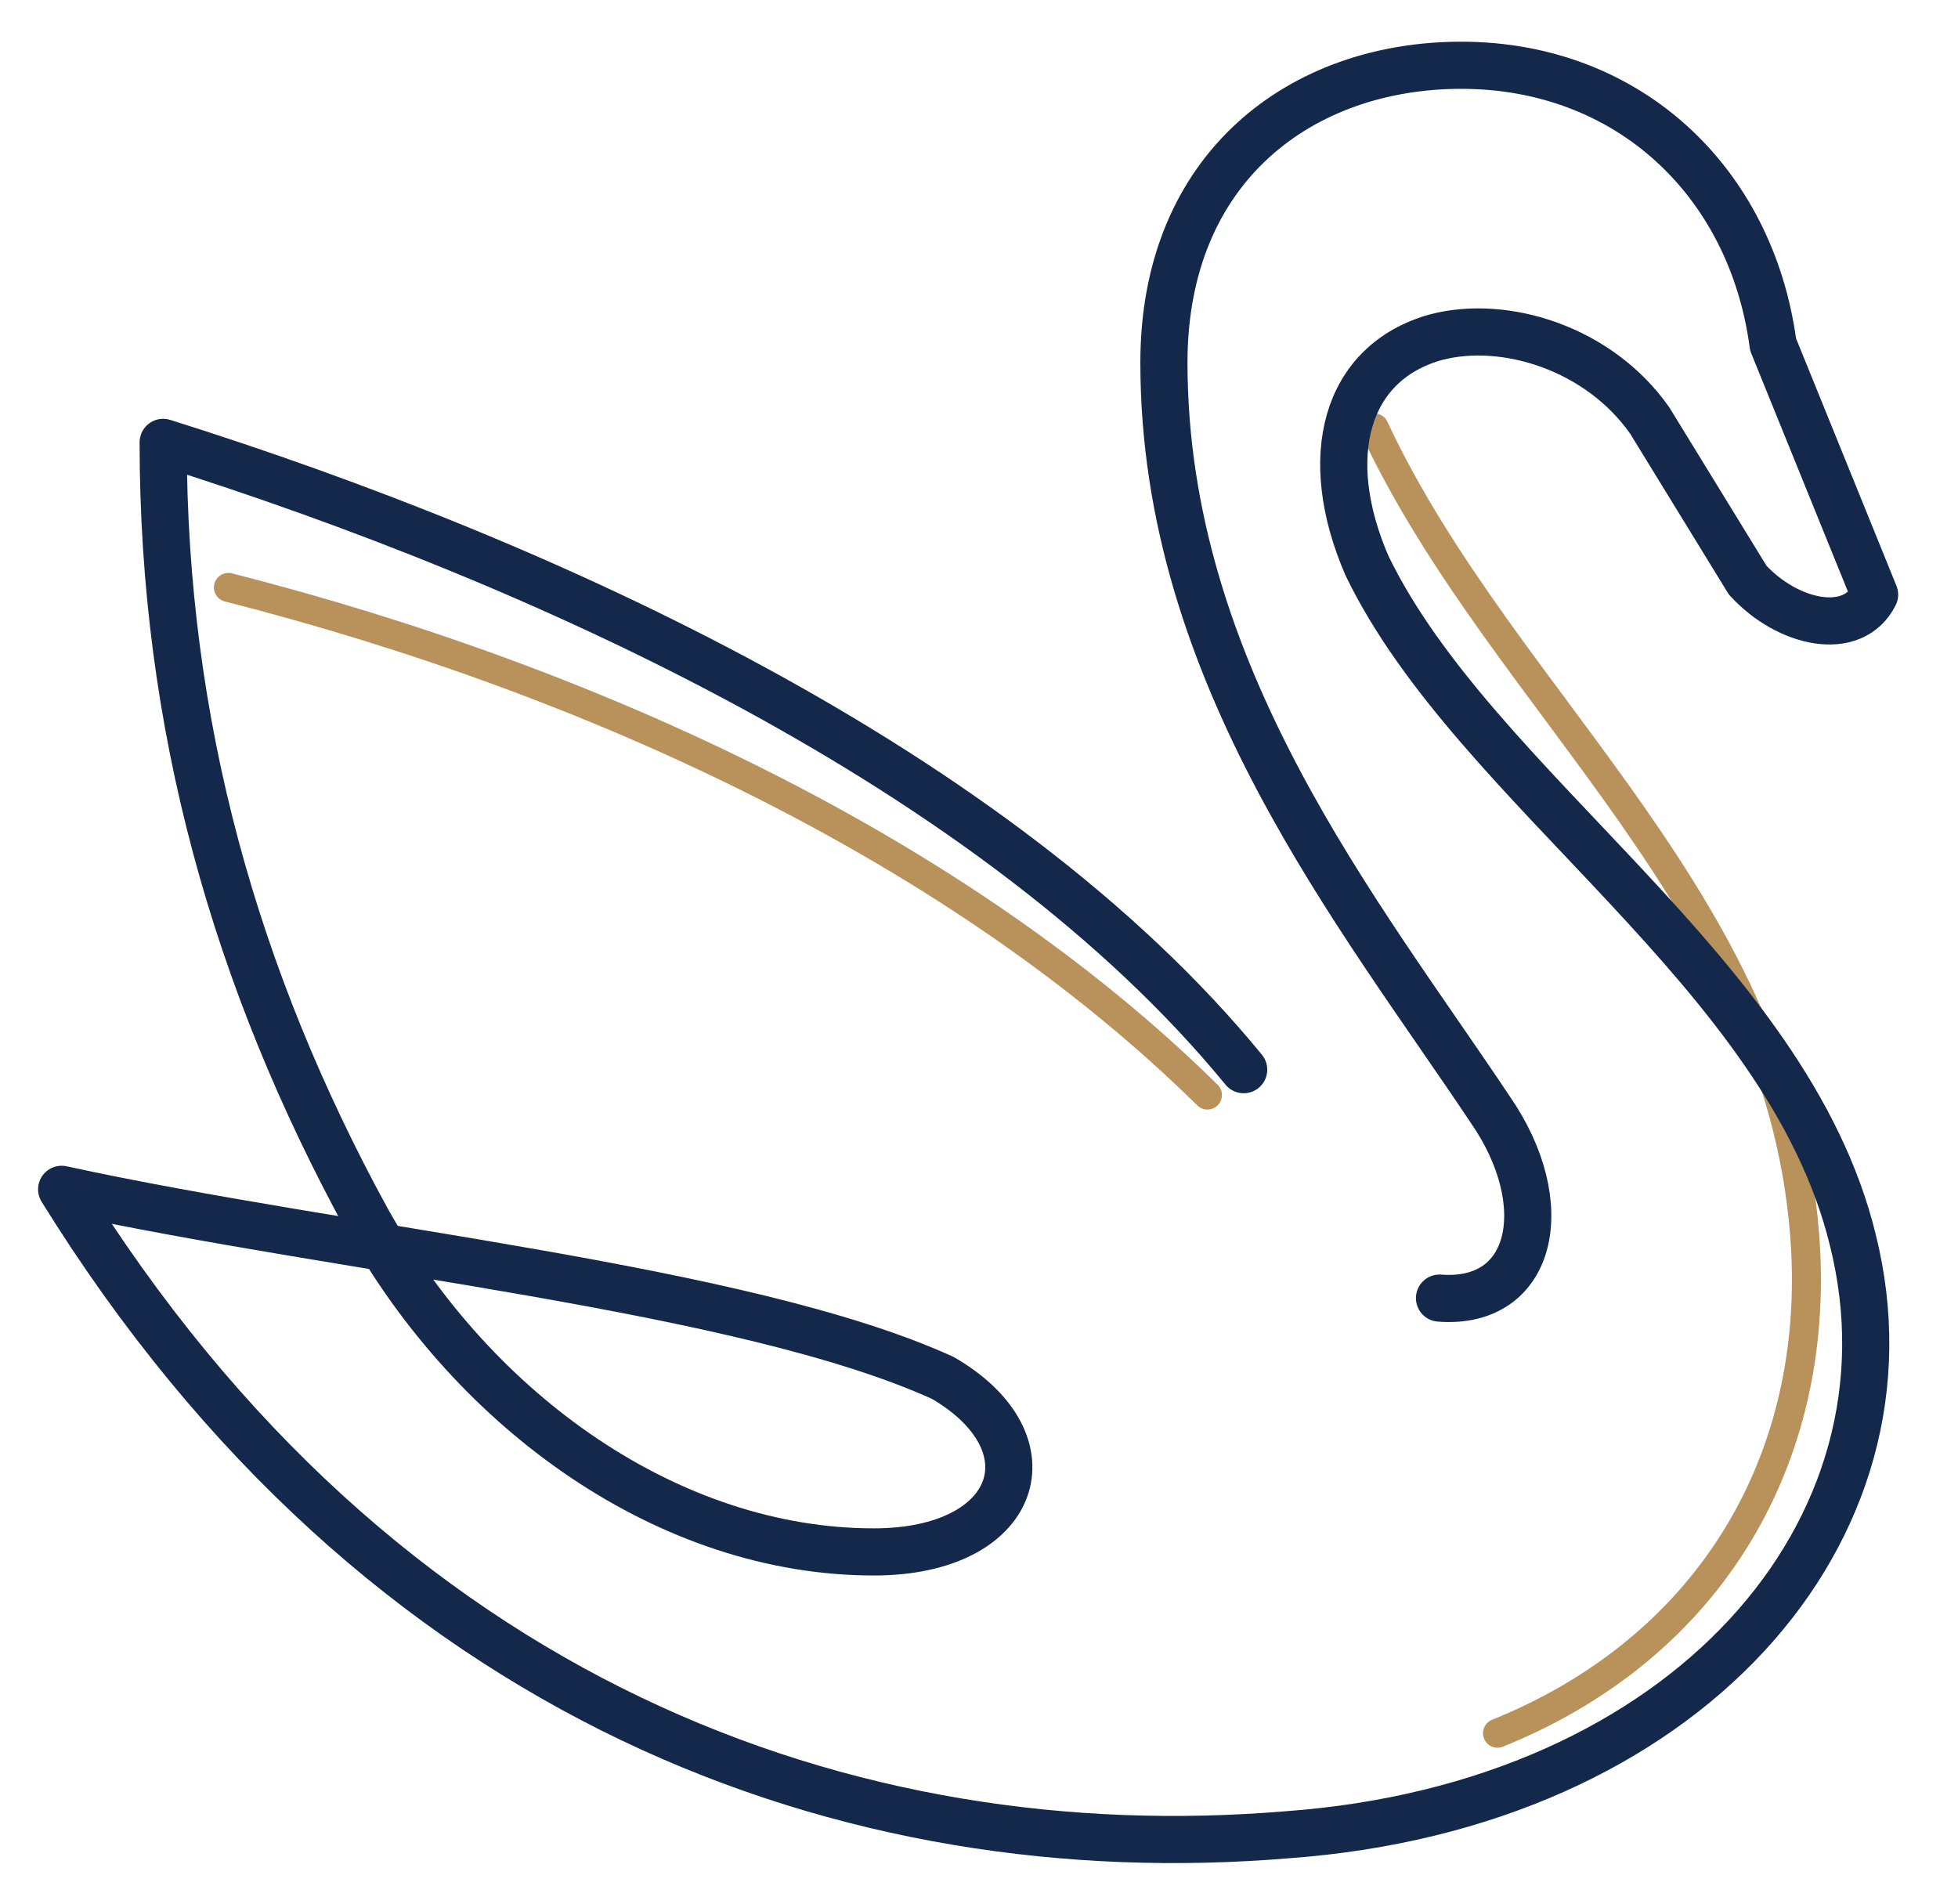
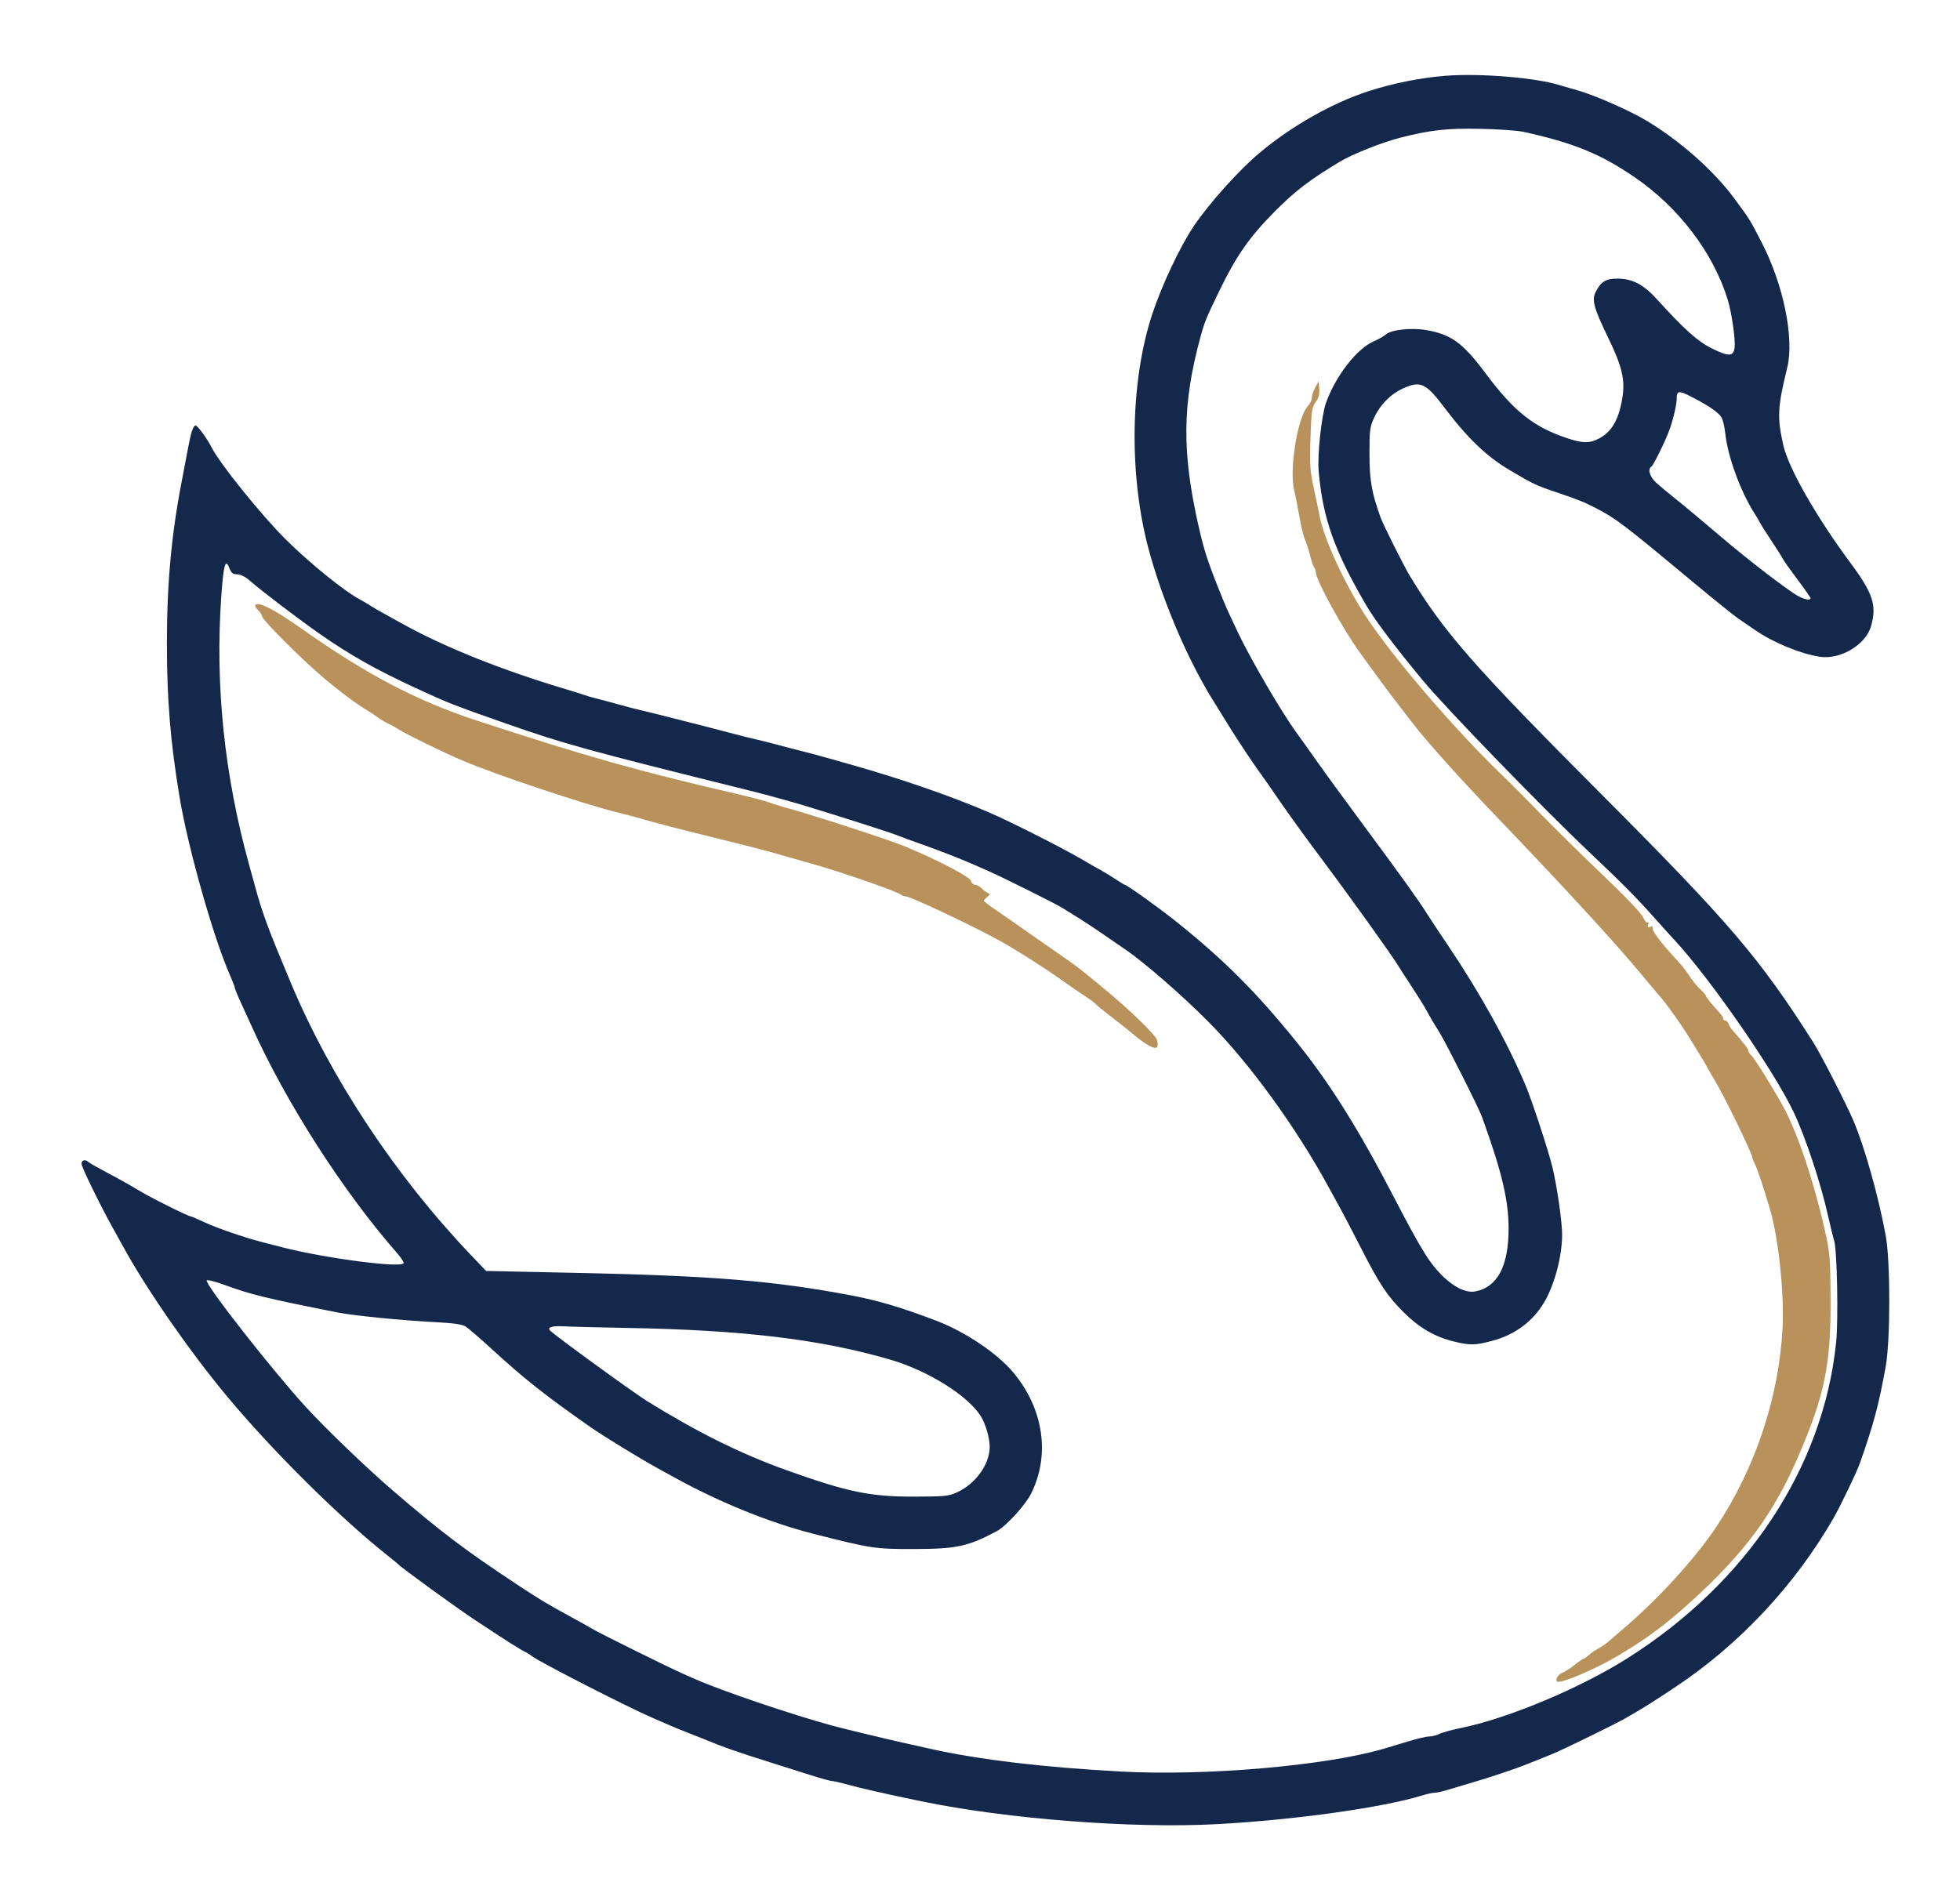
- <svg xmlns="http://www.w3.org/2000/svg" viewBox="55 50 540 525" role="img" aria-label="Hyugoni">
-   <g fill="none" stroke-linecap="round" stroke-linejoin="round">
-     <path stroke="#B8925A" stroke-width="8" d="M 118 212 C 220 238 320 285 388 352" />
-     <path stroke="#B8925A" stroke-width="8" d="M 434 168 C 470 245 548 300 553 395 C 556 455 525 505 468 528" />
-     <path stroke="#14284B" stroke-width="13" d="M 452 408 C 478 410 484 382 466 356 C 430 302 376 236 376 150 C 376 96 414 68 458 68 C 504 68 538 100 544 145 L 572 214 C 566 226 548 222 537 210 L 510 166 C 496 146 470 138 451 143 C 426 150 419 176 432 206 C 462 268 548 318 566 392 C 586 472 520 548 410 556 C 290 566 160 520 72 378 C 150 395 260 405 315 430 C 346 448 336 478 296 478 C 240 478 186 440 156 386 C 120 320 100 250 100 172 C 205 205 330 262 398 345" />
-   </g>
+ <svg xmlns="http://www.w3.org/2000/svg" viewBox="1340 585 1010 970" role="img" aria-label="Hyugoni">
+   <path fill="#B8925A" fill-rule="evenodd" d="M2017.75 784.70C2016.79 786.46 2016.00 788.84 2016.00 789.99C2016.00 791.14 2015.09 793.06 2013.97 794.26C2008.60 800.03 2004.20 827.33 2006.94 837.88C2007.46 839.87 2008.63 845.78 2009.54 851.00C2010.45 856.22 2011.78 861.71 2012.49 863.19C2013.20 864.66 2014.36 868.26 2015.07 871.19C2015.78 874.11 2016.73 876.93 2017.18 877.45C2017.63 877.97 2018.00 878.98 2018.00 879.70C2018.00 883.83 2032.02 909.38 2041.18 921.94C2045.02 927.20 2049.58 933.47 2051.33 935.89C2053.07 938.30 2056.62 943.03 2059.22 946.39C2061.81 949.75 2065.64 954.73 2067.72 957.45C2074.88 966.82 2092.23 986.17 2111.34 1006.12C2147.53 1043.88 2173.25 1071.93 2187.00 1088.60C2190.03 1092.27 2194.11 1097.12 2196.08 1099.39C2199.13 1102.90 2207.23 1114.35 2210.50 1119.77C2211.05 1120.68 2212.62 1123.24 2213.98 1125.46C2215.34 1127.68 2217.01 1130.40 2217.69 1131.50C2218.36 1132.60 2219.39 1134.40 2219.97 1135.50C2220.56 1136.60 2222.38 1139.75 2224.02 1142.50C2228.94 1150.72 2242.99 1179.73 2243.01 1181.69C2243.01 1182.13 2243.59 1183.62 2244.30 1185.00C2245.60 1187.51 2247.96 1194.54 2251.87 1207.50C2256.42 1222.59 2259.50 1251.23 2258.55 1269.56C2256.71 1304.99 2244.63 1341.40 2224.70 1371.57C2213.56 1388.43 2193.01 1410.79 2174.60 1426.09C2173.00 1427.42 2170.53 1429.56 2169.10 1430.85C2167.67 1432.14 2165.19 1433.88 2163.59 1434.71C2162.00 1435.54 2159.77 1437.06 2158.66 1438.11C2157.54 1439.15 2156.32 1440.00 2155.95 1440.00C2155.58 1440.00 2153.53 1441.40 2151.39 1443.11C2149.25 1444.82 2146.48 1446.61 2145.22 1447.09C2142.90 1447.99 2141.27 1450.60 2142.35 1451.69C2143.77 1453.10 2162.36 1445.22 2173.91 1438.30C2188.93 1429.31 2198.04 1422.54 2211.39 1410.47C2238.82 1385.65 2253.94 1365.20 2266.67 1335.65C2280.27 1304.11 2283.51 1288.31 2283.30 1254.50C2283.18 1232.92 2282.99 1230.70 2280.22 1218.50C2274.51 1193.28 2265.99 1168.13 2258.72 1155.00C2253.16 1144.96 2243.93 1130.19 2242.46 1128.96C2241.65 1128.30 2240.99 1127.25 2240.98 1126.63C2240.96 1125.66 2238.86 1122.93 2232.73 1115.92C2231.97 1115.06 2231.06 1113.59 2230.70 1112.67C2230.35 1111.75 2229.60 1111.00 2229.03 1111.00C2228.46 1111.00 2228.00 1110.55 2228.00 1110.00C2228.00 1109.45 2227.21 1108.17 2226.25 1107.15C2222.74 1103.43 2219.00 1098.78 2219.00 1098.12C2219.00 1097.75 2217.76 1096.33 2216.25 1094.97C2214.74 1093.61 2212.29 1090.64 2210.82 1088.38C2209.35 1086.11 2207.10 1083.12 2205.82 1081.73C2195.12 1070.12 2190.73 1064.25 2191.64 1062.77C2191.89 1062.36 2191.33 1062.32 2190.38 1062.69C2189.04 1063.20 2188.80 1062.96 2189.31 1061.62C2189.70 1060.62 2189.57 1060.15 2189.02 1060.49C2188.49 1060.81 2187.44 1059.59 2186.67 1057.76C2185.84 1055.77 2177.55 1047.06 2165.91 1035.97C2155.25 1025.81 2140.90 1011.69 2134.02 1004.59C2127.13 997.49 2118.18 988.49 2114.13 984.59C2090.01 961.40 2059.16 925.53 2044.41 903.52C2033.50 887.21 2022.30 863.11 2020.01 851.00C2019.54 848.53 2018.18 842.00 2016.97 836.50C2015.07 827.80 2014.85 824.47 2015.30 810.84C2015.75 796.81 2016.03 794.88 2017.97 792.25C2019.53 790.15 2020.05 788.22 2019.82 785.41L2019.50 781.50 L2017.75 784.70ZM1471.54 896.94C1471.27 897.38 1471.94 898.54 1473.02 899.52C1474.11 900.51 1475.00 901.87 1475.00 902.56C1475.00 904.35 1494.71 924.12 1506.50 934.15C1515.18 941.53 1523.93 948.04 1529.83 951.50C1530.77 952.05 1532.94 953.50 1534.64 954.73C1536.34 955.95 1538.81 957.42 1540.12 957.99C1541.43 958.56 1543.85 959.91 1545.50 960.98C1549.30 963.45 1567.80 972.49 1578.00 976.86C1595.01 984.14 1641.14 999.57 1659.00 1003.95C1663.67 1005.09 1668.85 1006.45 1670.50 1006.97C1675.66 1008.59 1692.78 1013.02 1711.50 1017.59C1721.40 1020.00 1732.88 1022.94 1737.00 1024.11C1741.12 1025.29 1746.53 1026.82 1749.00 1027.53C1751.47 1028.24 1755.97 1029.51 1759.00 1030.37C1774.30 1034.70 1802.43 1044.49 1804.45 1046.20C1804.97 1046.64 1805.98 1047.00 1806.70 1047.00C1809.08 1047.00 1839.61 1061.36 1854.25 1069.36C1862.87 1074.07 1877.44 1083.29 1887.00 1090.08C1891.67 1093.40 1897.30 1097.26 1899.50 1098.66C1901.70 1100.07 1903.95 1101.76 1904.50 1102.41C1905.05 1103.07 1908.65 1106.01 1912.50 1108.95C1916.35 1111.88 1921.75 1116.17 1924.50 1118.49C1931.12 1124.06 1935.67 1126.31 1936.41 1124.38C1936.70 1123.61 1936.56 1121.97 1936.09 1120.74C1935.03 1117.96 1921.60 1105.01 1909.00 1094.62C1894.45 1082.62 1896.68 1084.30 1878.11 1071.40C1871.86 1067.05 1864.66 1062.02 1862.12 1060.21C1859.58 1058.40 1855.14 1055.32 1852.25 1053.36C1849.36 1051.41 1847.00 1049.56 1847.00 1049.26C1847.00 1048.96 1847.79 1048.08 1848.75 1047.30C1850.15 1046.16 1850.22 1045.76 1849.13 1045.31C1848.37 1045.00 1846.91 1043.91 1845.88 1042.88C1844.84 1041.84 1843.28 1041.00 1842.41 1041.00C1841.53 1041.00 1840.57 1040.06 1840.27 1038.91C1839.63 1036.47 1815.16 1024.26 1800.50 1019.06C1783.43 1013.01 1755.68 1004.15 1743.50 1000.86C1741.30 1000.27 1737.92 999.20 1736.00 998.48C1734.08 997.76 1727.33 995.97 1721.00 994.51C1668.97 982.47 1642.37 974.97 1585.50 956.32C1554.99 946.32 1528.86 932.63 1496.00 909.42C1481.23 898.98 1472.90 894.74 1471.54 896.94Z" />
+   <path fill="#14284B" fill-rule="evenodd" d="M2085.00 624.05C2072.21 625.03 2057.43 627.99 2045.00 632.06C2026.31 638.17 2005.55 649.95 1989.00 663.84C1978.41 672.73 1963.16 689.71 1955.24 701.43C1948.15 711.92 1938.63 732.10 1933.73 747.00C1922.34 781.66 1921.62 829.93 1931.93 868.19C1937.93 890.46 1948.30 916.18 1959.27 936.00C1962.62 942.06 1962.85 942.45 1969.13 952.52C1971.53 956.39 1973.95 960.27 1974.50 961.16C1977.80 966.50 1985.96 978.76 1988.58 982.32C1990.28 984.62 1995.21 991.67 1999.53 998.00C2003.86 1004.33 2013.31 1017.38 2020.53 1027.00C2034.86 1046.09 2057.47 1077.63 2060.52 1082.78C2061.08 1083.73 2064.09 1088.37 2067.21 1093.11C2070.33 1097.85 2073.83 1103.47 2074.99 1105.61C2076.15 1107.75 2077.64 1110.38 2078.30 1111.46C2078.96 1112.54 2080.60 1115.24 2081.96 1117.46C2085.67 1123.58 2101.96 1155.95 2103.61 1160.50C2113.84 1188.71 2117.35 1203.37 2117.39 1218.00C2117.45 1237.49 2111.67 1248.45 2100.16 1250.63C2093.05 1251.97 2082.55 1244.21 2074.71 1231.84C2070.78 1225.65 2066.37 1217.63 2058.00 1201.50C2040.00 1166.80 2025.06 1143.00 2008.13 1122.05C1987.52 1096.53 1970.85 1079.84 1946.50 1060.32C1937.31 1052.96 1920.64 1041.00 1919.56 1041.00C1919.31 1041.00 1917.17 1039.70 1914.80 1038.11C1912.44 1036.52 1908.70 1034.24 1906.50 1033.05C1904.30 1031.87 1901.83 1030.48 1901.00 1029.97C1891.38 1024.01 1861.82 1008.94 1849.00 1003.45C1829.66 995.18 1804.64 986.52 1779.50 979.38C1776.75 978.60 1772.25 977.31 1769.50 976.53C1763.53 974.82 1755.69 972.73 1747.50 970.66C1744.20 969.83 1739.47 968.60 1737.00 967.93C1734.53 967.25 1730.92 966.37 1729.00 965.96C1727.08 965.55 1722.12 964.30 1718.00 963.19C1713.88 962.08 1706.67 960.21 1702.00 959.03C1697.33 957.85 1689.00 955.73 1683.50 954.33C1678.00 952.92 1671.92 951.42 1670.00 951.01C1668.08 950.59 1662.90 949.24 1658.50 948.01C1654.10 946.78 1649.00 945.41 1647.17 944.97C1645.33 944.53 1642.63 943.75 1641.17 943.23C1639.70 942.71 1636.03 941.55 1633.00 940.65C1598.92 930.53 1569.18 918.65 1547.00 906.29C1543.97 904.60 1539.70 902.24 1537.50 901.04C1535.30 899.84 1532.15 898.00 1530.50 896.94C1528.85 895.89 1526.83 894.68 1526.00 894.26C1518.08 890.24 1499.95 875.63 1487.26 863.04C1474.65 850.53 1453.21 823.90 1448.99 815.51C1446.68 810.91 1441.56 803.98 1440.69 804.27C1439.51 804.66 1438.37 808.06 1437.09 815.00C1436.63 817.47 1435.13 825.35 1433.75 832.50C1428.35 860.41 1426.03 885.48 1426.01 916.00C1425.99 945.66 1427.80 967.59 1432.65 996.50C1436.99 1022.39 1450.08 1068.56 1458.45 1087.48C1459.85 1090.65 1461.00 1093.64 1461.00 1094.12C1461.00 1094.60 1462.40 1098.03 1464.12 1101.75C1465.83 1105.46 1468.35 1110.97 1469.71 1114.00C1487.33 1153.19 1516.70 1199.00 1544.75 1231.03C1546.54 1233.07 1548.00 1235.29 1548.00 1235.95C1548.00 1238.82 1507.98 1233.65 1485.50 1227.88C1483.30 1227.31 1478.80 1226.15 1475.50 1225.31C1465.85 1222.82 1451.99 1218.06 1445.25 1214.92C1441.81 1213.31 1438.77 1212.00 1438.50 1212.00C1437.14 1212.00 1417.87 1202.40 1411.60 1198.59C1407.64 1196.19 1400.37 1192.11 1395.45 1189.53C1390.53 1186.94 1386.07 1184.42 1385.55 1183.91C1383.96 1182.39 1382.00 1182.89 1382.00 1184.83C1382.00 1186.51 1392.00 1206.98 1398.33 1218.25C1399.80 1220.86 1402.17 1225.14 1403.60 1227.75C1415.45 1249.38 1437.28 1280.89 1456.42 1304.00C1479.72 1332.13 1514.76 1366.94 1539.50 1386.54C1542.25 1388.72 1544.72 1390.76 1545.00 1391.07C1546.56 1392.85 1575.23 1413.68 1585.00 1420.13C1601.65 1431.12 1608.46 1435.44 1611.00 1436.61C1611.83 1436.99 1613.17 1437.85 1614.00 1438.52C1617.48 1441.36 1663.27 1464.81 1676.02 1470.29C1679.58 1471.82 1683.85 1473.68 1685.50 1474.41C1687.15 1475.15 1690.30 1476.44 1692.50 1477.28C1694.70 1478.12 1698.97 1479.82 1702.00 1481.06C1713.46 1485.76 1719.11 1487.74 1738.50 1493.85C1744.00 1495.58 1752.76 1498.35 1757.96 1500.00C1763.16 1501.65 1768.07 1503.00 1768.87 1503.00C1769.67 1503.00 1772.61 1503.65 1775.41 1504.44C1782.45 1506.44 1795.59 1509.43 1814.75 1513.40C1858.91 1522.55 1923.73 1527.55 1967.28 1525.18C2007.41 1522.98 2052.73 1516.63 2072.93 1510.37C2075.36 1509.62 2078.23 1509.00 2079.29 1509.00C2080.36 1509.00 2083.32 1508.35 2085.87 1507.55C2088.41 1506.76 2093.20 1505.33 2096.50 1504.38C2107.20 1501.30 2120.34 1496.91 2127.50 1494.03C2131.35 1492.47 2136.97 1490.22 2140.00 1489.01C2144.90 1487.05 2172.34 1473.63 2177.52 1470.66C2187.12 1465.15 2191.32 1462.52 2203.91 1454.12C2236.58 1432.31 2265.08 1401.79 2284.79 1367.50C2288.53 1360.98 2296.75 1343.85 2298.46 1339.00C2305.50 1318.99 2308.10 1309.28 2311.69 1289.50C2314.19 1275.69 2314.18 1234.81 2311.67 1221.50C2307.72 1200.52 2300.84 1176.14 2295.03 1162.50C2291.37 1153.91 2278.33 1128.43 2274.56 1122.50C2246.58 1078.53 2231.44 1060.80 2164.84 994.00C2099.73 928.70 2084.11 910.89 2066.51 881.84C2063.47 876.82 2052.86 855.66 2051.50 851.90C2046.83 838.99 2045.71 832.62 2045.70 819.00C2045.68 806.59 2045.89 805.06 2048.24 800.00C2051.31 793.43 2056.78 787.97 2063.20 785.10C2072.01 781.16 2074.83 782.49 2084.34 795.10C2096.20 810.82 2105.95 820.18 2117.79 827.21C2129.80 834.35 2131.58 835.20 2141.49 838.54C2152.96 842.41 2156.22 843.71 2162.00 846.69C2172.70 852.22 2176.37 855.00 2212.04 884.69C2222.74 893.60 2233.30 902.12 2235.50 903.63C2237.70 905.14 2241.75 907.92 2244.50 909.80C2253.91 916.26 2267.59 921.90 2277.67 923.49C2288.23 925.16 2301.36 917.40 2304.13 907.85C2307.25 897.09 2305.22 890.82 2293.54 875.11C2276.14 851.71 2261.56 826.17 2258.95 814.50C2255.71 800.02 2255.97 794.83 2260.97 774.50C2264.68 759.41 2259.04 731.72 2247.82 710.00C2241.64 698.02 2241.80 698.28 2233.85 687.49C2223.09 672.87 2205.56 657.37 2188.02 646.94C2179.42 641.83 2161.36 633.91 2153.00 631.58C2149.43 630.59 2145.15 629.35 2143.50 628.84C2131.31 625.02 2102.72 622.68 2085.00 624.05ZM2125.00 652.94C2150.93 658.67 2164.48 664.19 2182.10 676.18C2204.97 691.74 2222.89 715.27 2230.31 739.50C2232.36 746.17 2234.31 759.65 2233.86 764.00C2233.36 768.86 2230.84 768.95 2221.89 764.45C2214.62 760.78 2207.82 754.68 2193.95 739.37C2187.01 731.71 2181.42 728.72 2173.84 728.61C2167.65 728.51 2165.07 730.02 2162.31 735.37C2160.15 739.55 2161.23 743.63 2168.44 758.50C2176.04 774.16 2177.60 780.87 2175.91 790.69C2174.04 801.60 2170.40 807.73 2163.79 811.11C2159.12 813.49 2155.79 813.49 2148.38 811.11C2130.67 805.41 2120.33 797.29 2105.58 777.50C2093.78 761.66 2087.84 757.35 2074.77 755.10C2067.12 753.79 2056.82 754.95 2054.08 757.43C2053.17 758.25 2050.36 759.84 2047.83 760.96C2039.09 764.82 2028.35 778.66 2023.34 792.50C2020.99 799.01 2018.78 819.58 2019.53 828.00C2021.69 852.23 2027.54 868.71 2044.04 897.00C2048.56 904.75 2058.60 918.07 2073.15 935.64C2085.20 950.18 2135.13 1001.66 2160.00 1025.18C2176.09 1040.39 2183.91 1048.30 2192.92 1058.50C2195.35 1061.25 2200.08 1066.47 2203.42 1070.10C2221.65 1089.90 2254.17 1136.93 2264.19 1158.00C2270.32 1170.90 2278.23 1194.69 2281.97 1211.50C2283.20 1217.00 2284.63 1222.85 2285.16 1224.50C2286.68 1229.29 2287.37 1265.31 2286.16 1277.00C2279.50 1341.44 2240.21 1400.84 2178.50 1439.77C2154.05 1455.19 2117.10 1470.67 2093.00 1475.58C2088.32 1476.53 2083.28 1477.92 2081.80 1478.66C2080.31 1479.40 2077.93 1480.00 2076.50 1480.00C2075.08 1480.00 2070.22 1481.13 2065.70 1482.52C2061.19 1483.90 2055.25 1485.69 2052.50 1486.48C2022.58 1495.13 1961.38 1500.41 1918.00 1498.09C1877.80 1495.93 1844.76 1492.00 1819.50 1486.38C1815.65 1485.52 1809.80 1484.22 1806.50 1483.48C1795.89 1481.11 1774.67 1476.00 1769.00 1474.45C1747.67 1468.62 1711.76 1456.43 1698.25 1450.44C1696.46 1449.65 1693.54 1448.36 1691.75 1447.57C1684.61 1444.44 1650.20 1427.41 1645.69 1424.79C1643.05 1423.25 1638.10 1420.47 1634.69 1418.63C1621.89 1411.68 1618.18 1409.46 1606.00 1401.39C1579.42 1383.80 1567.19 1374.53 1542.01 1352.89C1528.92 1341.64 1507.72 1321.24 1497.44 1310.00C1480.21 1291.16 1445.43 1246.73 1446.52 1244.96C1446.82 1244.49 1450.76 1245.45 1455.28 1247.11C1469.54 1252.32 1476.23 1253.96 1514.00 1261.47C1522.41 1263.14 1547.33 1265.59 1565.50 1266.52C1573.90 1266.96 1578.25 1267.62 1580.00 1268.74C1581.38 1269.62 1587.22 1274.66 1593.00 1279.95C1610.36 1295.86 1620.73 1304.06 1644.49 1320.69C1650.60 1324.96 1669.81 1336.75 1678.00 1341.25C1680.47 1342.61 1684.97 1345.09 1688.00 1346.75C1711.01 1359.41 1736.76 1369.84 1759.00 1375.50C1789.08 1383.15 1790.92 1383.43 1811.00 1383.39C1832.84 1383.35 1838.76 1382.08 1853.50 1374.27C1858.38 1371.68 1868.29 1360.88 1871.32 1354.83C1881.25 1335.01 1877.81 1311.25 1862.30 1292.56C1854.06 1282.64 1837.57 1271.49 1822.75 1265.82C1804.71 1258.92 1792.42 1255.26 1778.50 1252.64C1738.50 1245.09 1707.29 1242.54 1636.50 1241.04L1590.50 1240.06 L1582.60 1231.78C1543.70 1190.98 1510.52 1140.82 1489.83 1091.50C1478.11 1063.58 1475.26 1055.87 1471.47 1042.00C1470.50 1038.42 1469.14 1033.47 1468.45 1031.00C1455.60 984.74 1450.76 938.04 1454.05 892.08C1455.21 875.95 1456.18 872.57 1458.18 877.75C1459.18 880.34 1460.01 881.00 1462.22 881.00C1463.93 881.00 1466.43 882.26 1468.75 884.30C1474.56 889.41 1494.44 904.53 1505.00 911.88C1520.72 922.81 1533.49 930.01 1554.16 939.60C1570.42 947.14 1574.25 948.65 1600.00 957.66C1631.18 968.58 1641.30 971.37 1726.50 992.53C1734.75 994.58 1747.35 998.04 1754.50 1000.21C1774.42 1006.28 1799.16 1014.20 1802.50 1015.58C1804.15 1016.27 1809.55 1018.25 1814.50 1019.99C1823.14 1023.02 1835.18 1027.70 1841.50 1030.49C1843.15 1031.21 1846.75 1032.80 1849.50 1034.02C1857.21 1037.44 1884.17 1050.88 1887.16 1052.79C1888.63 1053.73 1892.00 1055.81 1894.66 1057.42C1897.32 1059.03 1903.10 1062.82 1907.50 1065.85C1911.90 1068.89 1917.58 1072.79 1920.12 1074.53C1929.83 1081.18 1949.05 1097.91 1962.50 1111.43C1983.83 1132.88 2007.79 1165.85 2024.87 1197.25C2026.59 1200.41 2029.33 1205.41 2030.95 1208.35C2032.57 1211.29 2037.23 1220.23 2041.31 1228.22C2050.91 1247.04 2054.87 1252.98 2063.45 1261.50C2071.37 1269.37 2079.33 1273.99 2089.06 1276.39C2097.45 1278.45 2100.05 1278.42 2108.76 1276.13C2120.62 1273.02 2129.89 1266.14 2135.81 1256.07C2141.06 1247.15 2144.94 1232.52 2144.97 1221.50C2144.99 1214.72 2142.41 1196.73 2139.95 1186.50C2137.88 1177.91 2129.31 1151.85 2125.98 1144.00C2116.59 1121.90 2102.29 1096.14 2086.12 1072.22C2081.93 1066.01 2077.15 1058.80 2075.50 1056.18C2070.91 1048.89 2062.17 1036.70 2043.50 1011.50C2034.12 998.85 2023.12 983.78 2019.05 978.00C2014.98 972.22 2010.01 965.25 2008.00 962.50C2000.43 952.15 1984.36 924.62 1977.92 911.00C1971.96 898.37 1971.44 897.20 1967.98 888.50C1962.17 873.92 1960.37 868.28 1957.59 856.00C1948.99 817.99 1949.22 793.45 1958.51 759.00C1960.62 751.18 1961.50 749.00 1968.28 735.00C1977.05 716.86 1983.82 707.17 1996.99 693.90C2007.45 683.37 2014.96 677.63 2030.50 668.30C2036.92 664.44 2052.42 658.29 2061.50 655.99C2077.27 651.99 2085.51 651.07 2102.50 651.39C2111.85 651.57 2121.97 652.27 2125.00 652.94ZM2212.11 789.77C2220.51 794.09 2225.80 797.76 2227.17 800.24C2227.86 801.48 2228.71 805.20 2229.06 808.50C2230.30 820.26 2236.96 838.47 2244.04 849.50C2245.10 851.15 2246.43 853.40 2246.99 854.50C2247.54 855.60 2250.25 859.88 2253.00 864.00C2255.76 868.12 2258.31 872.17 2258.69 873.00C2259.07 873.83 2262.44 878.59 2266.19 883.59C2269.93 888.59 2273.00 892.97 2273.00 893.34C2273.00 894.56 2269.84 894.02 2266.66 892.25C2260.89 889.04 2240.27 873.16 2225.77 860.76C2217.89 854.02 2208.08 845.83 2203.97 842.56C2199.86 839.29 2195.04 835.26 2193.25 833.61C2190.11 830.71 2188.98 826.75 2190.94 825.54C2192.02 824.87 2198.14 812.40 2200.29 806.50C2202.20 801.25 2204.00 793.56 2204.00 790.65C2204.00 786.22 2204.99 786.11 2212.11 789.77ZM1663.00 1269.43C1722.87 1270.49 1762.57 1275.25 1798.50 1285.69C1818.09 1291.38 1838.77 1304.27 1845.45 1314.96C1847.87 1318.82 1850.00 1326.23 1850.00 1330.76C1850.00 1339.64 1842.85 1349.66 1833.38 1354.06C1828.93 1356.13 1827.00 1356.33 1811.50 1356.38C1788.45 1356.46 1776.87 1354.07 1745.00 1342.65C1721.79 1334.33 1699.35 1323.20 1673.46 1307.16C1666.67 1302.96 1627.54 1274.52 1623.64 1270.96C1621.70 1269.19 1624.33 1268.25 1630.24 1268.59C1633.68 1268.79 1648.42 1269.17 1663.00 1269.43ZM1911.00 1658.53C1870.82 1662.98 1841.98 1677.04 1817.00 1704.32C1801.97 1720.75 1789.47 1743.75 1784.08 1764.90C1775.30 1799.41 1775.42 1836.23 1784.42 1866.50C1788.47 1880.14 1795.83 1895.79 1804.16 1908.50C1809.88 1917.23 1826.98 1935.03 1836.50 1942.17C1849.54 1951.95 1867.58 1961.32 1880.50 1965.03C1882.15 1965.51 1886.65 1966.83 1890.50 1967.96C1905.46 1972.38 1919.18 1973.99 1941.88 1974.00C1973.08 1974.00 1993.40 1970.40 2023.94 1959.47C2033.31 1956.12 2051.62 1947.16 2053.33 1945.10C2054.17 1944.09 2054.64 1929.54 2055.00 1893.10L2055.50 1842.50 L2058.51 1836.53C2060.55 1832.48 2062.81 1829.71 2065.51 1827.93C2070.18 1824.84 2078.17 1822.00 2082.18 1822.00C2084.96 1822.00 2085.00 1821.91 2085.00 1816.07C2085.00 1811.18 2084.68 1810.03 2083.16 1809.55C2078.73 1808.15 2043.39 1810.85 2036.00 1813.16C2022.80 1817.28 2012.70 1825.74 2006.93 1837.50L2003.50 1844.50 L2003.20 1891.17C2002.97 1925.87 2002.58 1938.09 2001.70 1938.80C1999.36 1940.68 1983.40 1946.85 1977.00 1948.35C1963.06 1951.61 1954.93 1952.50 1939.00 1952.50C1907.42 1952.50 1889.32 1945.78 1869.14 1926.56C1847.50 1905.96 1834.50 1870.91 1832.58 1828.00C1831.66 1807.42 1833.52 1787.21 1838.51 1763.50C1841.92 1747.26 1847.98 1733.09 1857.73 1718.50C1866.08 1706.01 1885.73 1690.15 1899.00 1685.18C1911.62 1680.45 1926.42 1678.54 1944.00 1679.36C1964.63 1680.33 1977.64 1684.26 1994.03 1694.48C2004.63 1701.10 2022.46 1722.26 2025.25 1731.54C2025.57 1732.62 2027.00 1736.60 2028.42 1740.40C2029.84 1744.19 2031.00 1748.48 2031.00 1749.92C2031.00 1751.37 2031.70 1753.56 2032.56 1754.78C2033.86 1756.64 2035.05 1757.00 2039.81 1756.98C2042.94 1756.98 2046.07 1756.61 2046.76 1756.17C2048.25 1755.23 2047.01 1736.26 2044.38 1719.50C2041.60 1701.84 2033.88 1690.24 2018.20 1680.20C1989.25 1661.65 1951.56 1654.03 1911.00 1658.53ZM2244.00 1658.51C2223.91 1660.87 2204.86 1666.60 2191.71 1674.22C2189.07 1675.75 2186.68 1677.00 2186.40 1677.00C2185.03 1677.00 2168.67 1690.09 2162.15 1696.39C2137.08 1720.65 2122.73 1749.67 2116.59 1788.54C2112.22 1816.19 2116.52 1858.22 2126.12 1881.66C2143.95 1925.19 2176.94 1955.90 2219.50 1968.58C2234.15 1972.95 2243.27 1974.14 2262.50 1974.17C2283.70 1974.21 2294.72 1972.61 2311.85 1967.02C2356.77 1952.35 2390.77 1915.72 2403.72 1868.06C2411.99 1837.63 2413.12 1806.55 2407.04 1777.00C2403.48 1759.73 2401.64 1754.37 2393.36 1737.22C2379.10 1707.65 2358.11 1686.15 2329.45 1671.74C2304.15 1659.03 2276.25 1654.71 2244.00 1658.51ZM2283.83 1681.98C2294.70 1684.89 2307.83 1692.24 2316.51 1700.26C2334.87 1717.25 2347.33 1745.42 2353.49 1783.93C2355.81 1798.41 2355.56 1835.07 2353.03 1850.50C2349.27 1873.47 2344.64 1888.93 2336.96 1904.16C2327.35 1923.23 2308.97 1940.73 2291.87 1947.08C2269.22 1955.49 2239.20 1952.60 2220.00 1940.15C2208.35 1932.59 2195.61 1917.44 2187.28 1901.26C2175.11 1877.59 2168.57 1837.34 2170.98 1800.84C2171.58 1791.68 2172.53 1781.55 2173.09 1778.34C2173.64 1775.13 2174.49 1770.03 2174.97 1767.00C2176.12 1759.77 2178.49 1750.81 2181.07 1744.00C2182.21 1740.97 2183.51 1737.38 2183.94 1736.00C2186.54 1727.81 2196.37 1712.72 2205.10 1703.53C2217.72 1690.24 2231.60 1682.69 2248.50 1679.93C2256.29 1678.65 2275.56 1679.77 2283.83 1681.98ZM810.67 1665.67C809.77 1666.57 809.85 1676.22 810.77 1677.60C811.17 1678.20 814.90 1678.98 819.06 1679.32C823.21 1679.66 828.71 1680.87 831.26 1682.00C839.80 1685.78 845.25 1695.43 846.50 1709.00C846.82 1712.58 847.23 1771.57 847.40 1840.11C847.57 1908.64 848.03 1965.24 848.42 1965.87C849.32 1967.33 896.53 1966.87 898.01 1965.39C898.62 1964.78 899.08 1937.79 899.24 1892.46L899.50 1820.50 L966.50 1820.50L1033.50 1820.50 L1034.00 1879.00C1034.50 1937.14 1034.52 1937.54 1036.84 1944.00C1042.13 1958.73 1049.18 1964.13 1065.55 1965.96C1079.07 1967.46 1120.57 1967.22 1121.89 1965.63C1123.09 1964.19 1123.63 1954.83 1122.61 1953.18C1122.21 1952.53 1119.77 1951.98 1117.19 1951.96C1109.63 1951.91 1100.32 1949.48 1096.51 1946.57C1092.34 1943.39 1090.26 1939.76 1087.62 1931.00C1085.73 1924.73 1085.64 1919.88 1085.08 1795.00L1084.50 1665.50 L1059.73 1665.23C1040.44 1665.02 1034.85 1665.25 1034.48 1666.23C1034.22 1666.93 1033.89 1696.53 1033.75 1732.00L1033.50 1796.50 L966.25 1796.76C912.79 1796.96 899.00 1796.76 898.98 1795.76C898.97 1795.07 898.98 1774.92 899.00 1751.00C899.04 1702.87 898.21 1692.54 893.51 1682.61C889.94 1675.07 882.98 1668.99 875.36 1666.75C870.29 1665.26 865.08 1665.00 840.37 1665.00C824.40 1665.00 811.03 1665.30 810.67 1665.67ZM1127.67 1665.67C1127.30 1666.03 1127.00 1668.68 1127.00 1671.54C1127.00 1676.79 1128.76 1679.88 1130.98 1678.51C1133.16 1677.16 1145.11 1681.82 1153.08 1687.12C1164.04 1694.42 1171.95 1704.53 1200.65 1747.82C1211.46 1764.14 1222.76 1781.10 1225.74 1785.50C1241.08 1808.11 1246.59 1816.29 1247.50 1817.82C1248.06 1818.74 1251.88 1824.45 1256.00 1830.50L1263.50 1841.50 L1263.77 1902.92C1263.96 1945.75 1264.38 1964.75 1265.15 1965.67C1266.00 1966.71 1271.37 1967.00 1289.37 1966.98C1302.09 1966.98 1313.06 1966.62 1313.73 1966.19C1314.69 1965.58 1314.99 1951.27 1315.05 1902.61C1315.10 1857.84 1315.45 1839.06 1316.27 1837.16C1316.90 1835.70 1318.57 1832.92 1319.98 1831.00C1321.39 1829.08 1323.62 1825.47 1324.95 1823.00C1327.10 1818.99 1330.87 1812.97 1341.55 1796.50C1343.34 1793.75 1350.77 1781.60 1358.08 1769.50C1365.38 1757.40 1373.30 1744.66 1375.68 1741.19C1378.06 1737.71 1380.00 1734.71 1380.00 1734.51C1380.00 1734.31 1381.90 1731.30 1384.23 1727.82C1386.56 1724.34 1389.37 1719.92 1390.48 1718.00C1394.63 1710.81 1398.79 1704.30 1409.50 1688.27C1422.26 1669.17 1423.33 1667.34 1422.50 1666.00C1421.56 1664.48 1395.74 1664.70 1393.86 1666.25C1391.58 1668.13 1386.51 1674.99 1384.06 1679.50C1382.87 1681.70 1379.69 1686.88 1377.01 1691.00C1374.32 1695.12 1369.77 1702.33 1366.88 1707.00C1364.00 1711.67 1359.81 1718.44 1357.57 1722.02C1351.96 1731.02 1351.40 1731.95 1348.94 1736.50C1347.75 1738.70 1345.56 1742.08 1344.08 1744.00C1342.60 1745.92 1339.18 1751.10 1336.49 1755.50C1333.80 1759.90 1329.66 1766.34 1327.30 1769.81C1324.93 1773.29 1323.00 1776.33 1323.00 1776.58C1323.00 1776.83 1321.77 1778.94 1320.27 1781.27C1316.61 1786.94 1315.28 1789.12 1314.04 1791.50C1310.89 1797.54 1303.09 1808.54 1301.78 1808.80C1300.84 1808.98 1299.41 1807.48 1298.07 1804.91C1295.62 1800.21 1294.08 1797.82 1263.53 1751.50C1226.61 1695.51 1224.70 1692.75 1217.66 1685.31C1207.54 1674.61 1201.54 1671.07 1186.50 1666.96C1180.47 1665.31 1175.96 1665.04 1153.92 1665.02C1139.85 1665.01 1128.03 1665.30 1127.67 1665.67ZM1443.67 1665.67C1442.43 1666.91 1442.96 1676.72 1444.32 1677.85C1445.05 1678.46 1447.19 1678.91 1449.07 1678.87C1458.13 1678.65 1467.14 1682.71 1471.48 1688.98C1478.34 1698.87 1478.87 1706.45 1478.96 1796.50C1479.02 1858.24 1479.18 1864.44 1481.00 1875.50C1484.24 1895.28 1485.77 1900.15 1493.35 1915.00C1499.30 1926.63 1502.12 1930.57 1510.76 1939.31C1518.90 1947.55 1526.33 1952.62 1541.24 1960.13C1546.56 1962.81 1557.41 1966.05 1571.50 1969.18C1580.24 1971.12 1584.40 1971.39 1604.50 1971.39C1628.68 1971.38 1628.41 1971.42 1649.77 1965.55C1656.19 1963.79 1667.88 1958.17 1675.71 1953.09C1691.13 1943.10 1703.28 1927.11 1712.26 1905.00C1715.84 1896.19 1717.31 1890.08 1720.01 1872.66C1721.89 1860.50 1722.00 1854.71 1722.00 1763.53C1722.00 1682.40 1721.78 1667.06 1720.61 1666.09C1719.69 1665.33 1715.50 1665.03 1708.36 1665.22L1697.50 1665.50 L1696.92 1764.50C1696.55 1828.87 1695.96 1866.12 1695.24 1871.00C1689.56 1909.37 1669.80 1936.19 1640.50 1945.29C1637.75 1946.14 1630.27 1947.39 1623.89 1948.07C1601.16 1950.47 1578.04 1945.23 1564.54 1934.61C1551.34 1924.24 1543.59 1912.52 1536.92 1892.82C1530.65 1874.33 1530.73 1875.59 1529.99 1781.50C1529.29 1693.49 1529.07 1688.92 1525.27 1681.54C1520.95 1673.16 1517.10 1670.05 1507.00 1666.80C1502.27 1665.28 1497.50 1665.03 1472.92 1665.01C1457.20 1665.01 1444.03 1665.30 1443.67 1665.67ZM2438.24 1666.25C2437.21 1667.55 2437.17 1676.50 2438.19 1677.53C2438.52 1677.85 2439.84 1678.25 2441.14 1678.41C2459.60 1680.74 2469.14 1686.28 2474.62 1697.84L2477.31 1703.50 L2477.12 1833.25C2476.98 1926.50 2477.24 1963.57 2478.03 1965.06C2479.06 1966.98 2479.90 1967.11 2489.82 1966.87C2495.69 1966.72 2501.07 1966.18 2501.77 1965.67C2502.78 1964.92 2503.02 1941.42 2502.98 1849.86C2502.96 1786.69 2503.29 1735.01 2503.72 1735.02C2504.42 1735.03 2511.51 1743.25 2521.00 1755.04C2522.93 1757.44 2529.92 1765.94 2536.54 1773.95C2549.31 1789.39 2557.66 1799.67 2565.00 1808.97C2567.47 1812.11 2571.75 1817.52 2574.50 1821.00C2577.25 1824.48 2585.57 1834.63 2593.00 1843.55C2600.43 1852.47 2612.80 1867.57 2620.50 1877.12C2628.20 1886.66 2636.53 1896.76 2639.00 1899.55C2641.47 1902.34 2648.00 1910.40 2653.50 1917.47C2659.00 1924.53 2663.95 1930.80 2664.50 1931.41C2665.05 1932.01 2667.28 1934.75 2669.46 1937.50C2671.64 1940.25 2676.14 1945.69 2679.46 1949.58C2682.78 1953.48 2687.75 1959.44 2690.50 1962.82L2695.50 1968.99 L2705.68 1968.99C2714.51 1969.00 2715.94 1968.77 2716.41 1967.25C2717.41 1964.08 2716.70 1667.57 2715.70 1666.25C2714.71 1664.94 2696.68 1664.42 2693.58 1665.61C2692.15 1666.16 2692.00 1676.60 2692.00 1773.61C2692.00 1843.99 2691.66 1881.00 2691.01 1881.00C2690.46 1881.00 2686.97 1877.11 2683.26 1872.36C2679.54 1867.60 2672.90 1859.36 2668.50 1854.04C2664.10 1848.71 2654.65 1837.24 2647.50 1828.54C2640.35 1819.85 2628.65 1805.76 2621.50 1797.25C2614.35 1788.73 2606.47 1779.17 2604.00 1776.00C2599.77 1770.59 2583.45 1750.72 2571.03 1735.89C2567.99 1732.26 2562.35 1725.32 2558.50 1720.48C2554.65 1715.63 2549.50 1709.15 2547.06 1706.08C2538.93 1695.86 2516.79 1674.58 2511.22 1671.64C2500.04 1665.72 2495.13 1665.00 2465.88 1665.00C2445.77 1665.00 2439.00 1665.31 2438.24 1666.25ZM2795.22 1666.92C2794.83 1668.00 2794.75 1729.32 2795.07 1803.19C2795.63 1936.49 2795.65 1937.55 2797.75 1944.25C2801.90 1957.45 2809.29 1964.07 2821.98 1965.97C2829.79 1967.14 2880.95 1967.28 2882.76 1966.14C2883.32 1965.79 2883.94 1962.85 2884.14 1959.62C2884.57 1952.63 2884.61 1952.67 2873.50 1950.99C2862.27 1949.30 2855.79 1945.64 2852.52 1939.13C2847.42 1929.00 2847.65 1935.05 2847.06 1795.50L2846.50 1665.50 L2821.22 1665.23C2796.92 1664.98 2795.92 1665.04 2795.22 1666.92Z" />
</svg>
